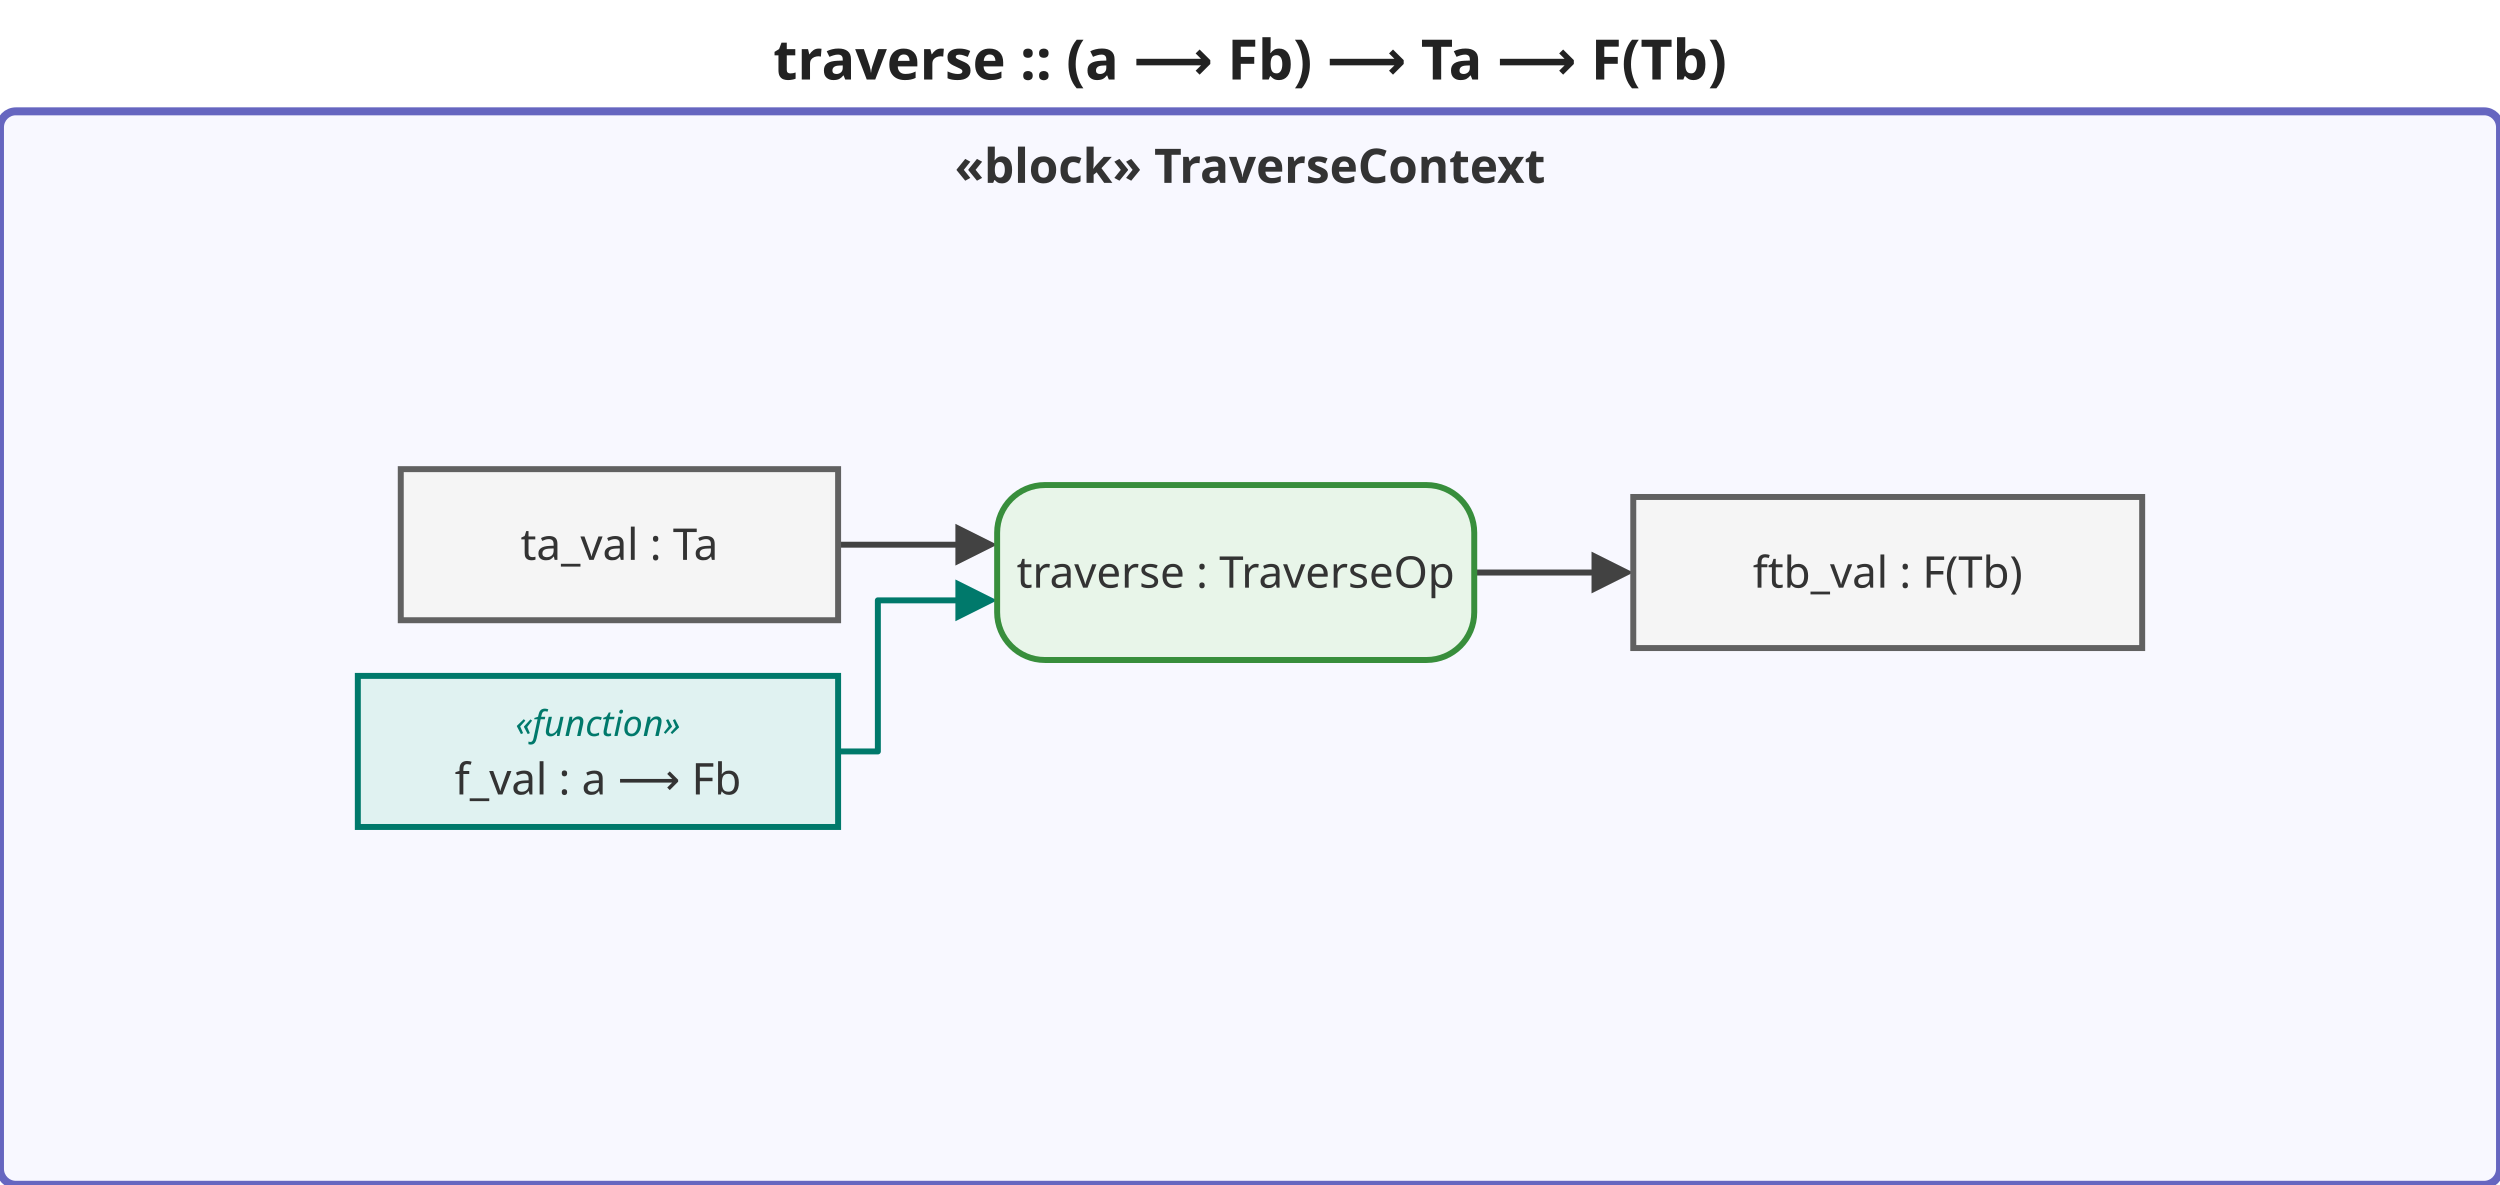
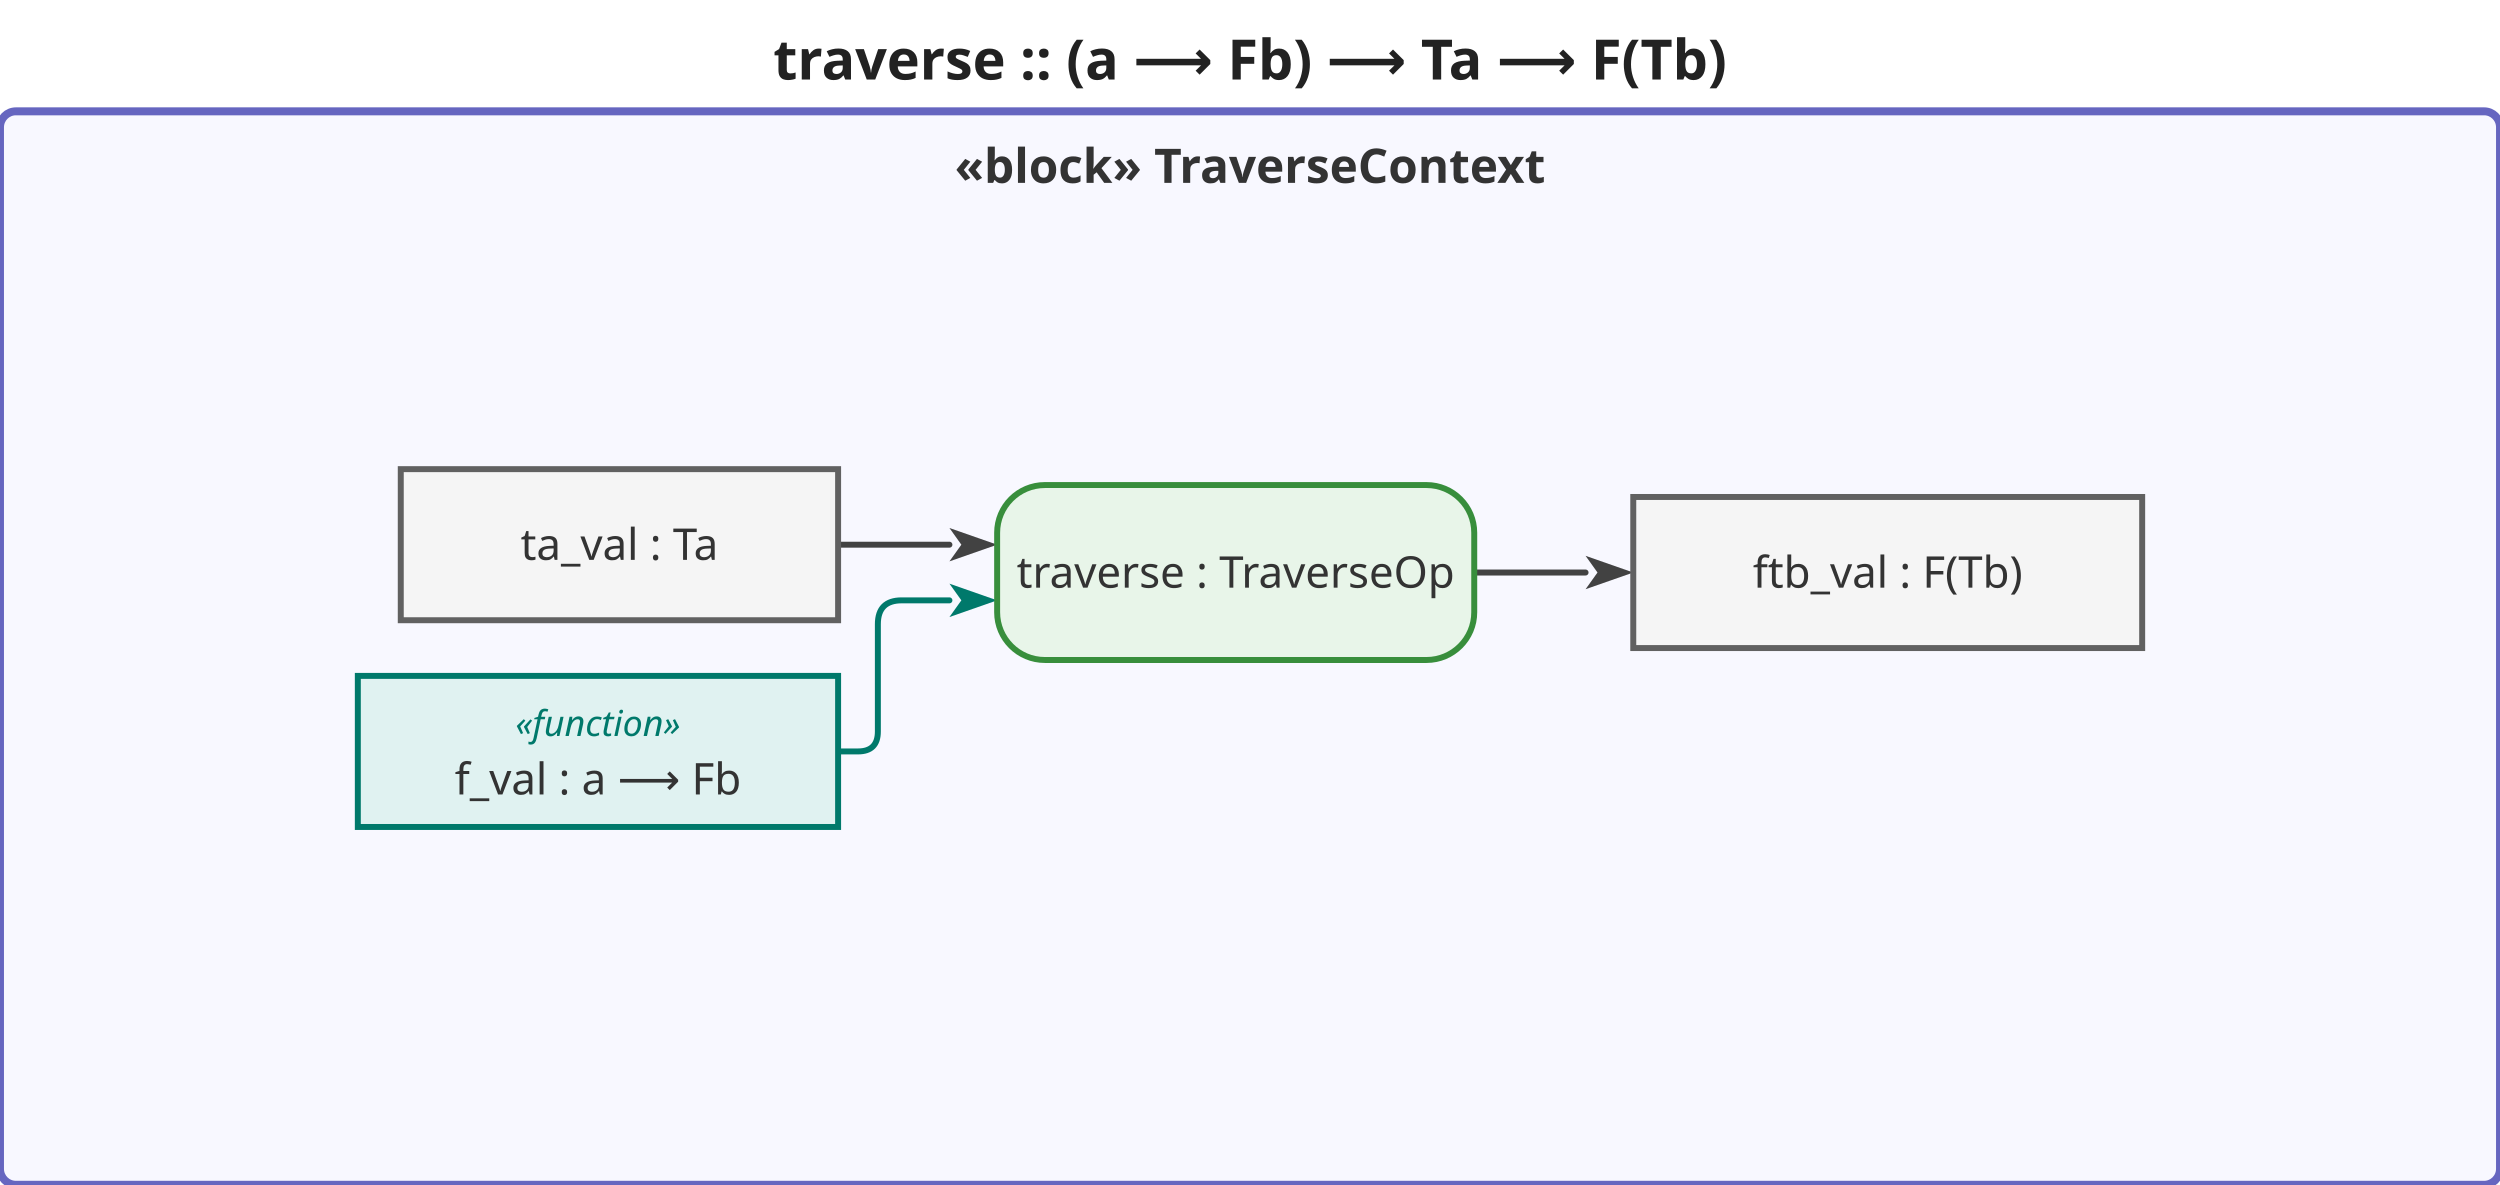
<svg xmlns="http://www.w3.org/2000/svg" viewBox="0 0 628.8 298" width="628.8" height="298">
  <defs>
-     <marker id="arrowFilled" viewBox="0 0 10 10" refX="0" refY="5" markerWidth="7" markerHeight="7" orient="auto-start-reverse">
-       <path d="M0,0 L10,5 L0,10 z" fill="#424242" />
+     <marker id="arrowFilled" viewBox="0 0 10 10" refX="0" refY="5" markerWidth="8" markerHeight="8" orient="auto-start-reverse">
+       <path d="M0,1.5 L10,5 L0,8.5 L2.5,5 Z" fill="#424242" />
    </marker>
-     <marker id="arrowOpen" viewBox="0 0 10 10" refX="0" refY="5" markerWidth="7" markerHeight="7" orient="auto-start-reverse">
-       <path d="M0,0 L10,5 L0,10" fill="none" stroke="#424242" stroke-width="1.5" />
+     <marker id="arrowOpen" viewBox="0 0 10 10" refX="0" refY="5" markerWidth="8" markerHeight="8" orient="auto-start-reverse">
+       <path d="M0,1.5 L10,5 L0,8.5" fill="none" stroke="#424242" stroke-width="1.25" />
    </marker>
-     <marker id="arrowHof" viewBox="0 0 10 10" refX="0" refY="5" markerWidth="7" markerHeight="7" orient="auto-start-reverse">
-       <path d="M0,0 L10,5 L0,10 z" fill="#00796b" />
+     <marker id="arrowHof" viewBox="0 0 10 10" refX="0" refY="5" markerWidth="8" markerHeight="8" orient="auto-start-reverse">
+       <path d="M0,1.5 L10,5 L0,8.5 L2.5,5 Z" fill="#00796b" />
    </marker>
  </defs>
  <rect width="628.8" height="298" fill="white" />
  <text x="314.4" y="20" text-anchor="middle" font-size="14" font-weight="bold" font-family="sans-serif" fill="#222">traverse :: (a ⟶ Fb) ⟶ Ta ⟶ F(Tb)</text>
  <g transform="translate(0,28)">
    <rect x="0" y="0" width="628.8" height="270" rx="4" fill="#f8f8ff" stroke="#6666c0" stroke-width="2" />
    <text x="314.4" y="18" text-anchor="middle" font-size="12" font-weight="bold" font-family="sans-serif" fill="#333">«block» TraverseContext</text>
    <g class="edge hof-edge">
-       <path d="M210.8,161.0 L220.8,161.0 L220.8,123.0 L240.3,123.0" fill="none" stroke="#00796b" stroke-width="1.5" stroke-linejoin="round" stroke-linecap="round" marker-end="url(#arrowHof)" />
+       <path d="M210.8,161.0 L215.8,161.0 Q220.8,161.0 220.8,156.0 L220.8,129.0 Q220.8,123.0 226.8,123.0 L238.8,123.0" fill="none" stroke="#00796b" stroke-width="1.5" stroke-linejoin="round" stroke-linecap="round" marker-end="url(#arrowHof)" />
    </g>
    <g class="edge">
-       <path d="M210.8,109.0 L240.3,109.0" fill="none" stroke="#424242" stroke-width="1.5" stroke-linejoin="round" stroke-linecap="round" marker-end="url(#arrowFilled)" />
+       <path d="M210.8,109.0 L238.8,109.0" fill="none" stroke="#424242" stroke-width="1.5" stroke-linejoin="round" stroke-linecap="round" marker-end="url(#arrowFilled)" />
    </g>
    <g class="edge">
-       <path d="M370.8,116.0 L400.3,116.0" fill="none" stroke="#424242" stroke-width="1.5" stroke-linejoin="round" stroke-linecap="round" marker-end="url(#arrowFilled)" />
+       <path d="M370.8,116.0 L398.8,116.0" fill="none" stroke="#424242" stroke-width="1.5" stroke-linejoin="round" stroke-linecap="round" marker-end="url(#arrowFilled)" />
    </g>
    <g class="object-node hof">
      <rect x="90" y="142" width="120.8" height="38" fill="#e0f2f1" stroke="#00796b" stroke-width="1.5" />
      <text x="150.4" y="154" text-anchor="middle" font-size="9" font-style="italic" font-family="sans-serif" dominant-baseline="middle" fill="#00796b">«function»</text>
      <text x="150.4" y="168" text-anchor="middle" font-size="11" font-family="sans-serif" dominant-baseline="middle" fill="#333">f_val : a ⟶ Fb</text>
    </g>
    <g class="object-node">
      <rect x="100.8" y="90" width="110" height="38" fill="#f5f5f5" stroke="#616161" stroke-width="1.5" />
      <text x="155.8" y="109" text-anchor="middle" font-size="11" font-family="sans-serif" dominant-baseline="middle" fill="#333">ta_val : Ta</text>
    </g>
    <g class="action-node">
      <rect x="250.8" y="94" width="120" height="44" rx="12" fill="#e8f5e9" stroke="#388e3c" stroke-width="1.5" />
      <text class="action-label" x="310.8" y="116" text-anchor="middle" font-size="11" font-family="sans-serif" dominant-baseline="middle" fill="#333">traverse : TraverseOp</text>
    </g>
    <g class="object-node">
      <rect x="410.8" y="97" width="128" height="38" fill="#f5f5f5" stroke="#616161" stroke-width="1.5" />
      <text x="474.8" y="116" text-anchor="middle" font-size="11" font-family="sans-serif" dominant-baseline="middle" fill="#333">ftb_val : F(Tb)</text>
    </g>
  </g>
</svg>
